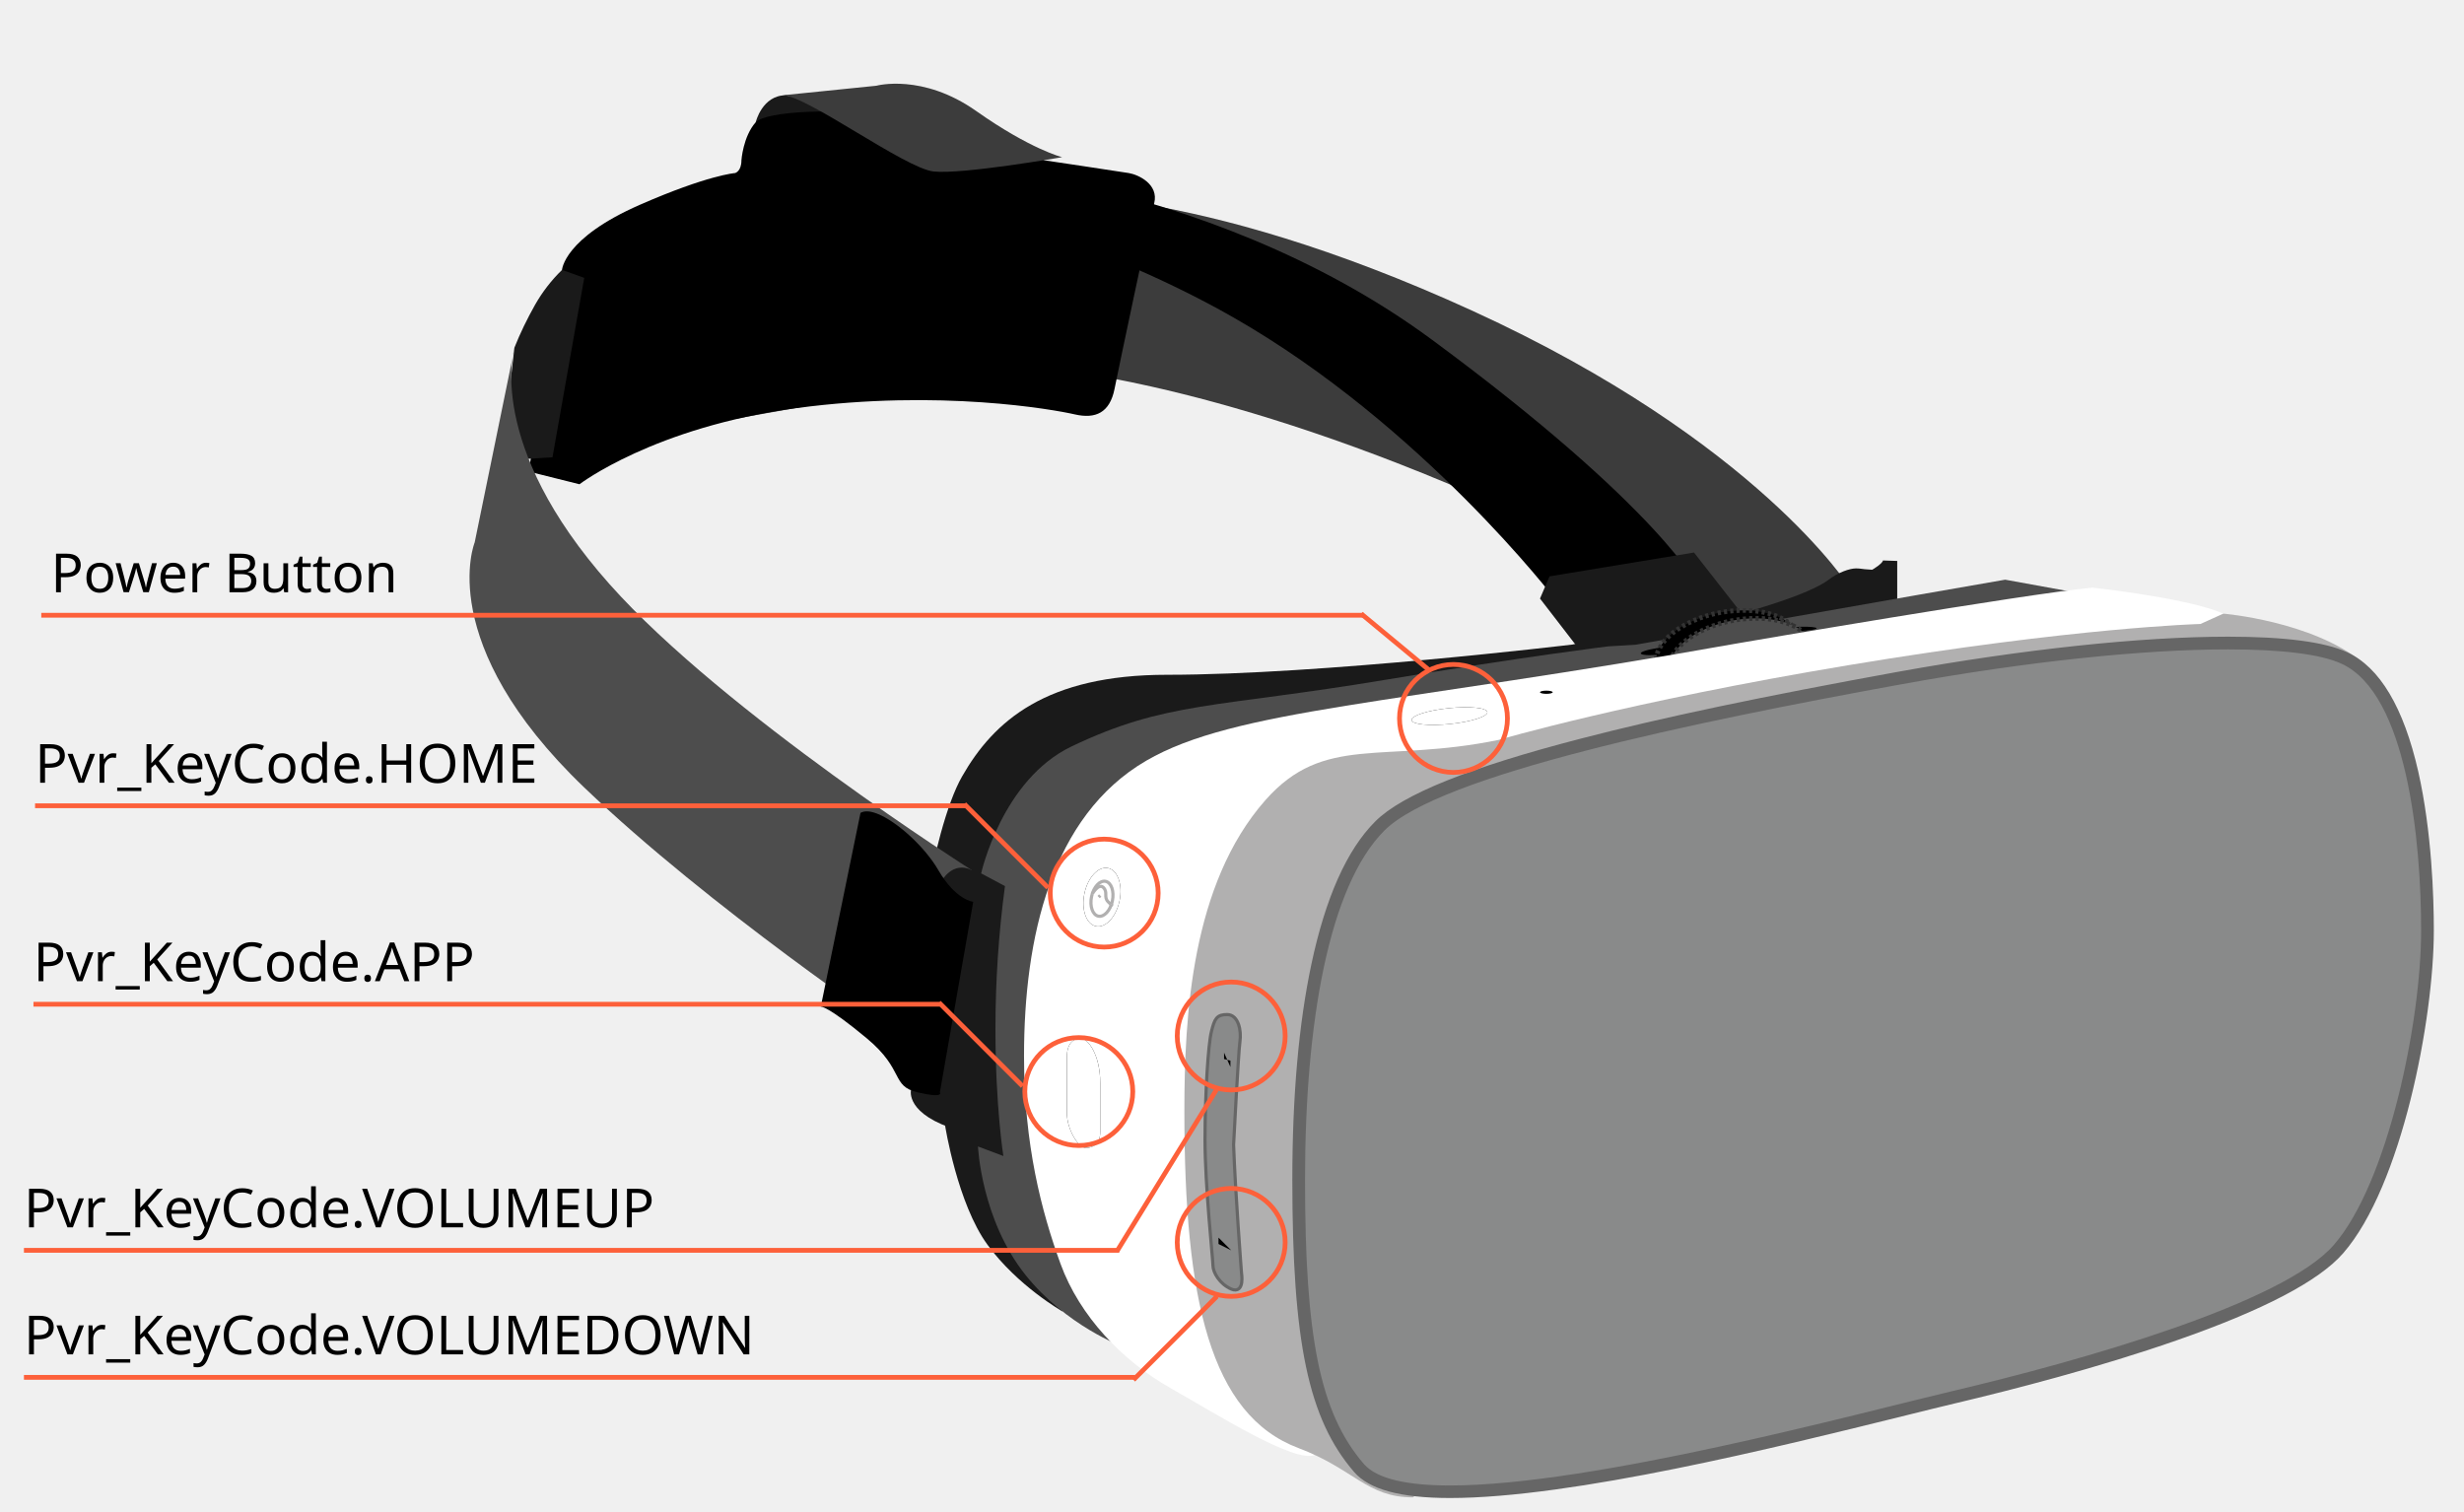
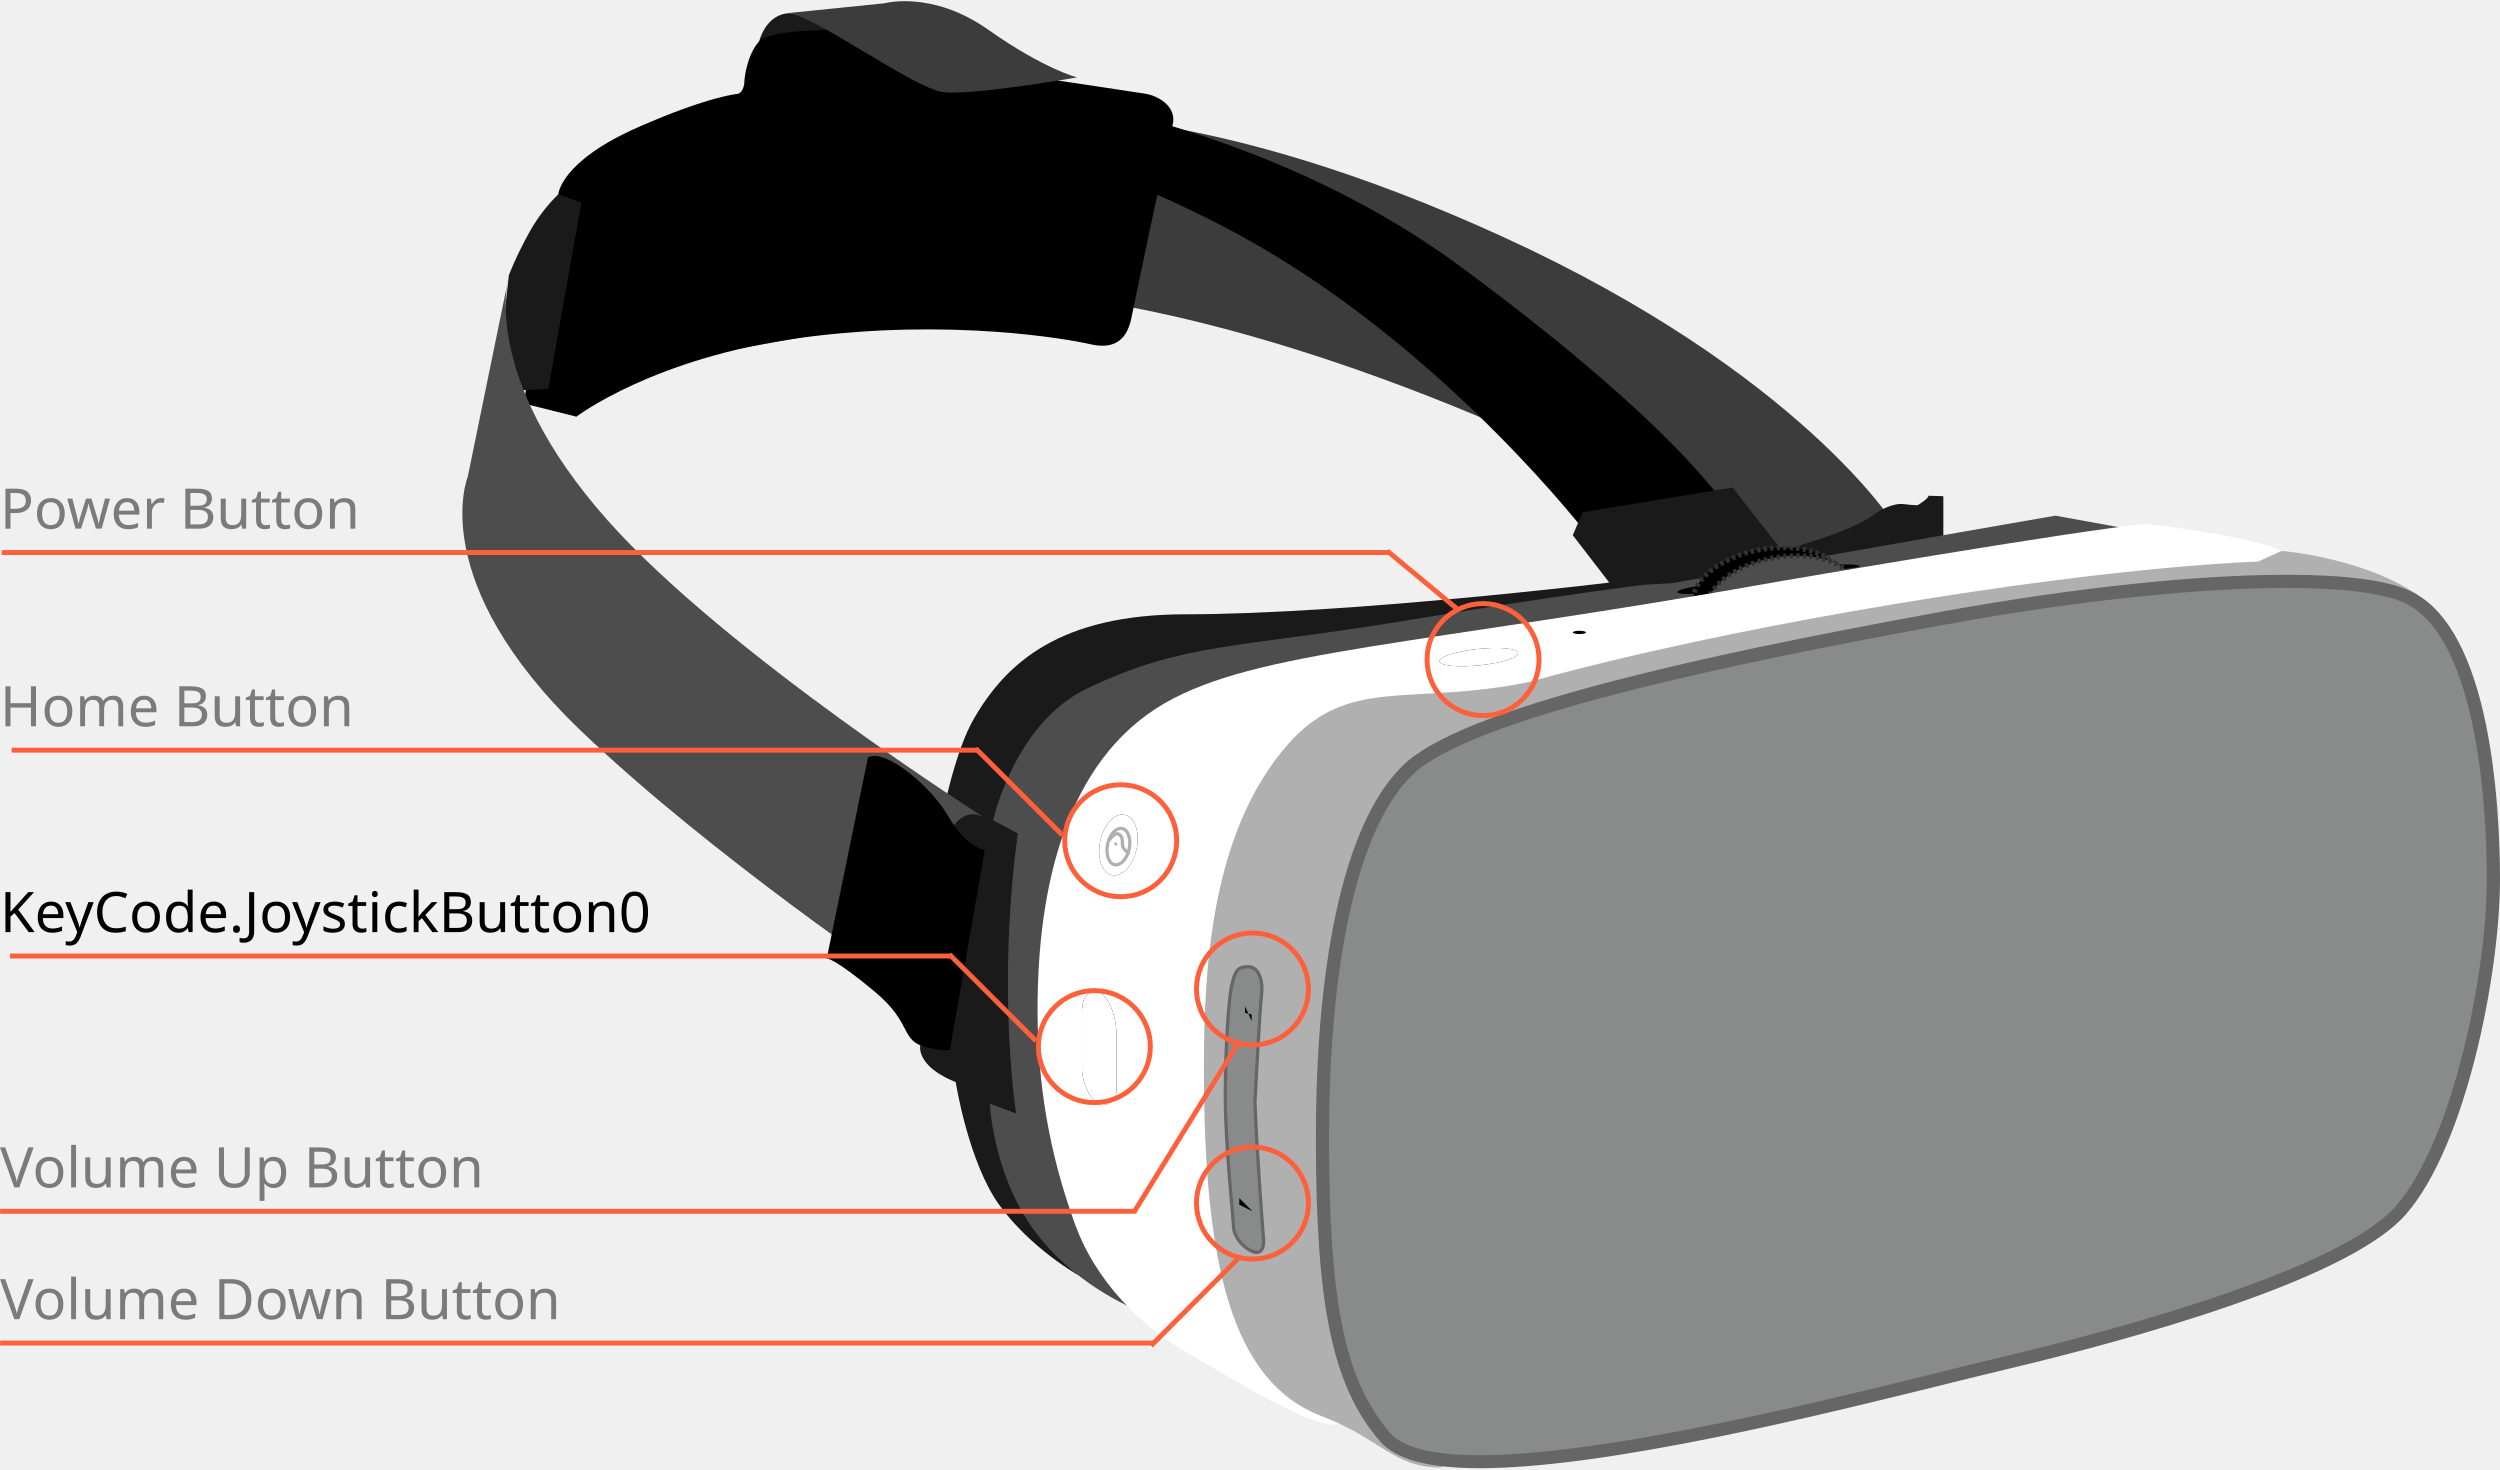
- <svg xmlns="http://www.w3.org/2000/svg" width="1552" height="952" viewBox="0 0 1552 952">
-   <g fill="none" fill-rule="evenodd">
-     <g transform="translate(295 52)">
-       <path d="M59 118l296-47s99-9 278 73 237 174 237 174l-4 26-55 7-193-98c-167-70-266-74-266-74L54.4 232" fill="#3C3C3C" fill-rule="nonzero" />
-       <path d="M374.1 773.9S346 758 327 732s-26.7-75-26.7-75L279 572s12-100 32-135 53-64 129-64c97 0 255-19 255-19l108-20s41-11 54-21c5.7-4.4 13-7 17-7 4.4 0 3.9 1 19 1M187 31l58-13-45-10c-15 0-19 17-19 17l6 6z" fill="#1A1A1A" fill-rule="nonzero" />
-       <path d="M172 49s1-15 9-24c6.2-6.9 51.2-9.6 92-3 52.6 8.5 90 27 90 27s47 7 53 8 19 7 16 19-22 102-25 117-12 19-25 16-85-16-175-4-137 48-137 48l-32-8 21-127s1-20 49-41c42.9-18.8 60-20 60-20s4-1 4-8z" fill="#000" fill-rule="nonzero" />
-       <path d="M73 123l-14-5c-6.7 6.5-12.4 13.9-17 22-4.9 8.7-9.3 17.7-13 27l-8 71 32-2 20-113z" fill="#1A1A1A" fill-rule="nonzero" />
-       <path d="M89 316c72 81 228 180 228 180l-47 103S152.4 520 73 444C-22 353 4 289.6 4 289.6l25-122S10.2 227.4 89 316z" fill="#4D4D4D" fill-rule="nonzero" />
-       <path d="M775 318s-23-49-168-156S278 48 278 48l-21-18s-65-3-67 8 3.7 15.9 9 17c5 1 12.2-.4 30 3 50.5 9.6 161.3 37.6 253 90 119 68 203 178 203 178l90-8z" fill="#000" fill-rule="nonzero" />
-       <path fill="#1A1A1A" fill-rule="nonzero" d="M712 373l102.7-22.4L772 296l-91 15-6 14z" />
-       <path d="M794 346.8V336s45-8 72-20c25.8-11.4 25-15 25-15l9 .3V328l-106 18.8zM278.8 634.7S275 650 309 660c13.4 3.9 34 11 34 11l-1-163s-5.8-2.4-25-12c-12-6-19 7-19 7l-19.2 131.7z" fill="#1A1A1A" fill-rule="nonzero" />
-       <path d="M1023 323.1l-55-10c-41 7-233 41-233 41l-17 1s-50 6-140 21c-108 18-138.3 13.5-198 42-44 21-57 80-57 80l15 8c-4 29.8-6 59.9-6 90 0 49.1 5 80 5 80l-16-6s2 46 30 81c25.5 31.9 61 45 61 45" fill="#4D4D4D" fill-rule="nonzero" />
-       <path d="M834 343c15-1 20 1 10 2-11.6 1.2-76 13-91 15s-22-1-3-4c0 0 69-12 84-13z" fill="#000" fill-rule="nonzero" />
-       <ellipse fill="#000" fill-rule="nonzero" transform="rotate(-10.19 793.571 359.207)" cx="793.571" cy="359.207" rx="46.099" ry="25.899" />
-       <path d="M798.153 384.697c25.058-4.503 43.32-19.567 40.79-33.645-2.53-14.079-24.895-21.84-49.953-17.336-25.058 4.504-43.32 19.568-40.79 33.646 2.53 14.078 24.895 21.84 49.953 17.335z" stroke="#333" stroke-width="3" stroke-dasharray="1.99,1.99" />
-       <ellipse fill="#4D4D4D" fill-rule="nonzero" transform="rotate(-10.19 801.572 364.206)" cx="801.572" cy="364.206" rx="46.099" ry="25.899" />
-       <path d="M806.153 389.697c25.058-4.504 43.32-19.568 40.79-33.646-2.53-14.078-24.895-21.84-49.953-17.335-25.058 4.503-43.32 19.567-40.79 33.645 2.53 14.079 24.895 21.84 49.953 17.336z" stroke="#333" stroke-width="3" stroke-dasharray="1.99,1.99" />
-       <path d="M1023 318.1s55 6 79 15 25 23 25 23-581 503-593.8 508.3c-12.8 5.3-61.2-25.3-91.2-42.3-30-17-57-45.1-69-78.1-12-33-23-75-23-130.9 0-74.1 17-151.1 77-186 56-32.5 155-35.1 373-74 0 0 180-31 223-35z" fill="#FFF" fill-rule="nonzero" />
-       <path d="M595 891.1c-29 0-37.2-17.9-72-31-56-21-72-94.1-72-212.1 0-60 4.4-143.1 51-196 37-42 74-23 147-38 0 0 81.2-23.9 220-47 144-24 222-26 222-26l14.4-6.5s55.6 4.6 87.6 30.6l-598 526z" fill="#B1B0B0" fill-rule="nonzero" />
-       <path d="M902 836.3c13.4-3.3 24.9-6.2 33.9-8.3 60.9-14.4 206.5-52.3 242.1-93.3 36.1-41.5 56-145 56-200.6 0-34.6-3.8-149.1-52.4-171.6-13.6-6.3-38.2-9.5-73.3-9.5-55 0-128.6 7.9-207.2 22.2-122.8 22.3-290.3 56.3-327.1 93.1-33 33-51.2 112.1-51.2 222.8 0 101.4 10 148.9 38 181.5 8.7 10.1 27.5 15 57.4 15 76.9 0 206.4-32.1 283.8-51.3z" fill="#898A8A" fill-rule="nonzero" />
-       <path d="M1108.4 357c-52.5 0-125.8 7.4-206.4 22.1-132 24-290 57-325 92s-50 121-50 220 9.3 146.7 37 178.9c8.4 9.7 28 13.6 54.4 13.6 89.9 0 257.3-45.5 316.6-59.5 81-19.1 208-55.1 240-92 34.3-39.5 55-141 55-198s-9-149-50-168c-13.1-6.1-38.1-9.1-71.6-9.1zm.1-8c35.6 0 60.8 3.3 74.9 9.8 20.6 9.5 35.6 34.8 44.8 75.2 8.5 37.7 9.8 78.8 9.8 100 0 56.2-20.3 161-57 203.2-15.1 17.5-50.4 36-105 55-49.3 17.2-102.9 31-139.2 39.6-9 2.1-20.5 5-33.9 8.3-77.6 19.2-207.4 51.4-284.6 51.4-31.2 0-50.9-5.4-60.4-16.4C529.1 841.7 519 793.5 519 691c0-52.4 4-98 12-135.7 8.9-41.9 22.4-72.2 40.3-90 16.9-16.9 59.4-34 129.8-52.2 50.9-13.2 114.2-26.5 199.5-42 78.8-14.2 152.6-22.1 207.9-22.1z" fill="#666" fill-rule="nonzero" />
-       <ellipse fill="#000" fill-rule="nonzero" transform="rotate(-5.999 617.968 399.012)" cx="617.968" cy="399.012" rx="23.999" ry="5" />
-       <ellipse fill="#FFF" fill-rule="nonzero" transform="rotate(-5.999 617.968 399.012)" cx="617.968" cy="399.012" rx="23.999" ry="5" />
-       <ellipse fill="#000" fill-rule="nonzero" transform="rotate(-78.229 399.102 513.057)" cx="399.102" cy="513.057" rx="18.701" ry="11.3" />
-       <ellipse fill="#FFF" fill-rule="nonzero" transform="rotate(-78.229 399.102 513.057)" cx="399.102" cy="513.057" rx="18.701" ry="11.3" />
-       <ellipse stroke="#B1B0B0" stroke-width="2" fill="#FFF" fill-rule="nonzero" transform="rotate(-78.229 399.097 514.059)" cx="399.097" cy="514.059" rx="11.2" ry="6.7" />
-       <ellipse fill="#000" fill-rule="nonzero" cx="679" cy="384" rx="4" ry="1" />
-       <path d="M485 604c1-7-1-16-7-16s-7 2-9 10-4 39-4 68 5 75 5 79 4 11 11 14 5-9 5-9-4-52-5-81c0 0 3-58 4-65z" stroke="#666" stroke-width="4" />
-       <path d="M485 604c1-7-1-16-7-16s-7 2-9 10-4 39-4 68 5 75 5 79 4 11 11 14 5-9 5-9-4-52-5-81c0 0 3-58 4-65z" fill="#898A8A" fill-rule="nonzero" />
-       <path d="M476 623v-3" />
-       <path fill="#000" fill-rule="nonzero" d="M480 620v-4l-4-1v-4M480.5 735.5l-8-4v-4M377 649c0 10 7 22 12 22s9-3 9-10v-31c0-18-8-28-12-28s-9 2-9 12v35z" />
-       <path d="M377 649c0 10 7 22 12 22s9-3 9-10v-31c0-18-8-28-12-28s-9 2-9 12v35z" fill="#FFF" fill-rule="nonzero" />
-       <path d="M257.3 460.4c12.6 4.8 30.4 21.2 38.7 35.6 11 19 22 20 22 20l-21 120s3 4-14 0-8-14-32-34c-25-20.8-29-20-29-20l25-122c2.5-1.5 6.1-1.2 10.3.4z" fill="#000" fill-rule="nonzero" />
-       <path d="M405.1 517.7s.9 1.3-2.1-1.7 0-6-3-9-7 4-7 4" stroke="#B1B0B0" stroke-width="2" fill="#FFF" fill-rule="nonzero" />
-       <path d="M397 513l1-1" stroke="#B1B0B0" stroke-width="2" />
-       <path d="M257 2s29-8 63 16 54 29 54 29-63 11-81 9-80-48-95-48l59-6z" fill="#3C3C3C" fill-rule="nonzero" />
+ <svg xmlns="http://www.w3.org/2000/svg" width="1518px" height="892px" viewBox="0 0 1518 892" version="1.1">
+   <defs />
+   <g id="Page-1" stroke="none" stroke-width="1" fill="none" fill-rule="evenodd">
+     <g id="PicoGoblinButtons">
+       <g id="Group" transform="translate(280, 0)">
+         <path d="M59,118 L355,71 C355,71 454,62 633,144 C812,226 870,318 870,318 L866,344 L811,351 L618,253 C451,183 352,179 352,179 L54.4,232" id="Shape" fill="#3C3C3C" fill-rule="nonzero" />
+         <path d="M374.1,773.9 C374.1,773.9 346,758 327,732 C308,706 300.3,657 300.3,657 L279,572 C279,572 291,472 311,437 C331,402 364,373 440,373 C537,373 695,354 695,354 L803,334 C803,334 844,323 857,313 C862.7,308.6 870,306 874,306 C878.4,306 877.9,307 893,307 L374.1,773.9 Z M187,31 L245,18 L200,8 C185,8 181,25 181,25 L187,31 Z" id="Shape" fill="#1A1A1A" fill-rule="nonzero" />
+         <path d="M172,49 C172,49 173,34 181,25 C187.2,18.1 232.2,15.4 273,22 C325.6,30.5 363,49 363,49 C363,49 410,56 416,57 C422,58 435,64 432,76 C429,88 410,178 407,193 C404,208 395,212 382,209 C369,206 297,193 207,205 C117,217 70,253 70,253 L38,245 L59,118 C59,118 60,98 108,77 C150.9,58.2 168,57 168,57 C168,57 172,56 172,49 Z" id="Shape" fill="#000000" fill-rule="nonzero" />
+         <path d="M73,123 L59,118 C52.3,124.5 46.6,131.9 42,140 C37.1,148.7 32.7,157.7 29,167 L21,238 L53,236 L73,123 Z" id="Shape" fill="#1A1A1A" fill-rule="nonzero" />
+         <path d="M89,316 C161,397 317,496 317,496 L270,599 C270,599 152.4,520 73,444 C-22,353 4,289.6 4,289.6 L29,167.6 C29,167.6 10.2,227.4 89,316 Z" id="Shape" fill="#4D4D4D" fill-rule="nonzero" />
+         <path d="M775,318 C775,318 752,269 607,162 C462,55 278,48 278,48 L257,30 C257,30 192,27 190,38 C188,49 193.7,53.9 199,55 C204,56 211.2,54.6 229,58 C279.5,67.6 390.3,95.6 482,148 C601,216 685,326 685,326 L775,318 Z" id="Shape" fill="#000000" fill-rule="nonzero" />
+         <polygon id="Shape" fill="#1A1A1A" fill-rule="nonzero" points="712 373 814.7 350.6 772 296 681 311 675 325" />
+         <path d="M794,346.8 L794,336 C794,336 839,328 866,316 C891.8,304.6 891,301 891,301 L900,301.3 L900,328 L794,346.8 Z M278.8,634.7 C278.8,634.7 275,650 309,660 C322.4,663.9 343,671 343,671 L342,508 C342,508 336.2,505.6 317,496 C305,490 298,503 298,503 L278.8,634.7 Z" id="Shape" fill="#1A1A1A" fill-rule="nonzero" />
+         <path d="M1023,323.1 L968,313.1 C927,320.1 735,354.1 735,354.1 L718,355.1 C718,355.1 668,361.1 578,376.1 C470,394.1 439.7,389.6 380,418.1 C336,439.1 323,498.1 323,498.1 L338,506.1 C334,535.9 332,566 332,596.1 C332,645.2 337,676.1 337,676.1 L321,670.1 C321,670.1 323,716.1 351,751.1 C376.5,783 412,796.1 412,796.1" id="Shape" fill="#4D4D4D" fill-rule="nonzero" />
+         <path d="M834,343 C849,342 854,344 844,345 C832.4,346.2 768,358 753,360 C738,362 731,359 750,356 C750,356 819,344 834,343 Z" id="Shape" fill="#000000" fill-rule="nonzero" />
+         <ellipse id="Oval" fill="#000000" fill-rule="nonzero" transform="translate(793.571, 359.207) rotate(-10.19) translate(-793.571, -359.207) " cx="793.571" cy="359.207" rx="46.099" ry="25.899" />
+         <path d="M798.153,384.697 C823.211,380.194 841.473,365.13 838.943,351.052 C836.413,336.973 814.048,329.212 788.99,333.716 C763.932,338.22 745.67,353.284 748.2,367.362 C750.73,381.44 773.095,389.202 798.153,384.697 Z" id="Shape" stroke="#333333" stroke-width="3" stroke-dasharray="1.99,1.99" />
+         <ellipse id="Oval" fill="#4D4D4D" fill-rule="nonzero" transform="translate(801.572, 364.206) rotate(-10.19) translate(-801.572, -364.206) " cx="801.572" cy="364.206" rx="46.099" ry="25.899" />
+         <path d="M806.153,389.697 C831.211,385.193 849.473,370.129 846.943,356.051 C844.413,341.973 822.048,334.211 796.99,338.716 C771.932,343.219 753.67,358.283 756.2,372.361 C758.73,386.44 781.095,394.201 806.153,389.697 Z" id="Shape" stroke="#333333" stroke-width="3" stroke-dasharray="1.99,1.99" />
+         <path d="M1023,318.1 C1023,318.1 1078,324.1 1102,333.1 C1126,342.1 1127,356.1 1127,356.1 C1127,356.1 546,859.1 533.2,864.4 C520.4,869.7 472,839.1 442,822.1 C412,805.1 385,777 373,744 C361,711 350,669 350,613.1 C350,539 367,462 427,427.1 C483,394.6 582,392 800,353.1 C800,353.1 980,322.1 1023,318.1 Z" id="Shape" fill="#FFFFFF" fill-rule="nonzero" />
+         <path d="M595,891.1 C566,891.1 557.8,873.2 523,860.1 C467,839.1 451,766 451,648 C451,588 455.4,504.9 502,452 C539,410 576,429 649,414 C649,414 730.2,390.1 869,367 C1013,343 1091,341 1091,341 L1105.4,334.5 C1105.4,334.5 1161,339.1 1193,365.1 L595,891.1 Z" id="Shape" fill="#B1B0B0" fill-rule="nonzero" />
+         <path d="M902,836.3 C915.4,833 926.9,830.1 935.9,828 C996.8,813.6 1142.4,775.7 1178,734.7 C1214.1,693.2 1234,589.7 1234,534.1 C1234,499.5 1230.2,385 1181.6,362.5 C1168,356.2 1143.4,353 1108.3,353 C1053.3,353 979.7,360.9 901.1,375.2 C778.3,397.5 610.8,431.5 574,468.3 C541,501.3 522.8,580.4 522.8,691.1 C522.8,792.5 532.8,840 560.8,872.6 C569.5,882.7 588.3,887.6 618.2,887.6 C695.1,887.6 824.6,855.5 902,836.3 Z" id="Shape" fill="#898A8A" fill-rule="nonzero" />
+         <path d="M1108.4,357 C1055.9,357 982.6,364.4 902,379.1 C770,403.1 612,436.1 577,471.1 C542,506.1 527,592.1 527,691.1 C527,790.1 536.3,837.8 564,870 C572.4,879.7 592,883.6 618.4,883.6 C708.3,883.6 875.7,838.1 935,824.1 C1016,805 1143,769 1175,732.1 C1209.3,692.6 1230,591.1 1230,534.1 C1230,477.1 1221,385.1 1180,366.1 C1166.9,360 1141.9,357 1108.4,357 Z M1108.5,349 C1144.1,349 1169.3,352.3 1183.4,358.8 C1204,368.3 1219,393.6 1228.2,434 C1236.7,471.7 1238,512.8 1238,534 C1238,590.2 1217.7,695 1181,737.2 C1165.9,754.7 1130.6,773.2 1076,792.2 C1026.7,809.4 973.1,823.2 936.8,831.8 C927.8,833.9 916.3,836.8 902.9,840.1 C825.3,859.3 695.5,891.5 618.3,891.5 C587.1,891.5 567.4,886.1 557.9,875.1 C529.1,841.7 519,793.5 519,691 C519,638.6 523,593 531,555.3 C539.9,513.4 553.4,483.1 571.3,465.3 C588.2,448.4 630.7,431.3 701.1,413.1 C752,399.9 815.3,386.6 900.6,371.1 C979.4,356.9 1053.2,349 1108.5,349 Z" id="Shape" fill="#666666" fill-rule="nonzero" />
+         <ellipse id="Oval" fill="#000000" fill-rule="nonzero" transform="translate(617.968, 399.012) rotate(-5.999) translate(-617.968, -399.012) " cx="617.968" cy="399.012" rx="23.999" ry="5" />
+         <ellipse id="Oval" fill="#FFFFFF" fill-rule="nonzero" transform="translate(617.968, 399.012) rotate(-5.999) translate(-617.968, -399.012) " cx="617.968" cy="399.012" rx="23.999" ry="5" />
+         <ellipse id="Oval" fill="#000000" fill-rule="nonzero" transform="translate(399.102, 513.057) rotate(-78.229) translate(-399.102, -513.057) " cx="399.102" cy="513.057" rx="18.701" ry="11.3" />
+         <ellipse id="Oval" fill="#FFFFFF" fill-rule="nonzero" transform="translate(399.102, 513.057) rotate(-78.229) translate(-399.102, -513.057) " cx="399.102" cy="513.057" rx="18.701" ry="11.3" />
+         <ellipse id="Oval" stroke="#B1B0B0" stroke-width="2" fill="#FFFFFF" fill-rule="nonzero" transform="translate(399.097, 514.059) rotate(-78.229) translate(-399.097, -514.059) " cx="399.097" cy="514.059" rx="11.2" ry="6.7" />
+         <ellipse id="Oval" fill="#000000" fill-rule="nonzero" cx="679" cy="384" rx="4" ry="1" />
+         <path d="M485,604 C486,597 484,588 478,588 C472,588 471,590 469,598 C467,606 465,637 465,666 C465,695 470,741 470,745 C470,749 474,756 481,759 C488,762 486,750 486,750 C486,750 482,698 481,669 C481,669 484,611 485,604 Z" id="Shape" stroke="#666666" stroke-width="4" />
+         <path d="M485,604 C486,597 484,588 478,588 C472,588 471,590 469,598 C467,606 465,637 465,666 C465,695 470,741 470,745 C470,749 474,756 481,759 C488,762 486,750 486,750 C486,750 482,698 481,669 C481,669 484,611 485,604 Z" id="Shape" fill="#898A8A" fill-rule="nonzero" />
+         <path d="M476,623 L476,620" id="Shape" />
+         <path d="M480,620 L480,616 L476,615 L476,611 L480,620 Z M480.5,735.5 L472.5,731.5 L472.5,727.5 L480.5,735.5 Z M377,649 C377,659 384,671 389,671 C394,671 398,668 398,661 L398,630 C398,612 390,602 386,602 C382,602 377,604 377,614 L377,649 Z" id="Shape" fill="#000000" fill-rule="nonzero" />
+         <path d="M377,649 C377,659 384,671 389,671 C394,671 398,668 398,661 L398,630 C398,612 390,602 386,602 C382,602 377,604 377,614 L377,649 Z" id="Shape" fill="#FFFFFF" fill-rule="nonzero" />
+         <path d="M257.3,460.4 C269.9,465.2 287.7,481.6 296,496 C307,515 318,516 318,516 L297,636 C297,636 300,640 283,636 C266,632 275,622 251,602 C226,581.2 222,582 222,582 L247,460 C249.5,458.5 253.1,458.8 257.3,460.4 Z" id="Shape" fill="#000000" fill-rule="nonzero" />
+         <path d="M405.1,517.7 C405.1,517.7 406,519 403,516 C400,513 403,510 400,507 C397,504 393,511 393,511" id="Shape" stroke="#B1B0B0" stroke-width="2" fill="#FFFFFF" fill-rule="nonzero" />
+         <path d="M397,513 L398,512" id="Shape" stroke="#B1B0B0" stroke-width="2" />
+         <path d="M257,2 C257,2 286,-6 320,18 C354,42 374,47 374,47 C374,47 311,58 293,56 C275,54 213,8 198,8 L257,2 Z" id="Shape" fill="#3C3C3C" fill-rule="nonzero" />
+       </g>
+       <circle id="Oval" stroke="#FD603A" stroke-width="3" cx="760.5" cy="730.5" r="34" />
+       <path d="M1.577,815.5 L698.5,815.5" id="Shape" stroke="#FD603A" stroke-width="3" stroke-linecap="square" />
+       <text id="Volume-Down-Button" fill="#7B7B7B" font-family="Verdana" font-size="34" font-weight="normal">
+         <tspan x="0" y="801">Volume Down Button</tspan>
+       </text>
+       <circle id="Oval" stroke="#FD603A" stroke-width="3" cx="760.5" cy="600.5" r="34" />
+       <circle id="Oval" stroke="#FD603A" stroke-width="3" cx="664.5" cy="635.5" r="34" />
+       <path d="M1.577,735.5 L688.497,735.5" id="Shape" stroke="#FD603A" stroke-width="3" stroke-linecap="square" />
+       <text id="Volume-Up-Button" fill="#7B7B7B" font-family="Verdana" font-size="34" font-weight="normal">
+         <tspan x="0" y="721">Volume Up Button</tspan>
+       </text>
+       <path d="M7.577,580.5 L575.497,580.5" id="Shape" stroke="#FD603A" stroke-width="3" stroke-linecap="square" />
+       <text id="KeyCode.JoystickButt" fill="#000000" font-family="Verdana" font-size="34" font-weight="normal">
+         <tspan x="0" y="566">KeyCode.JoystickButton0</tspan>
+       </text>
+       <path d="M750.5,765.5 L699.978,816.022 M577.5,580.5 L628.022,631.022" id="Shape" stroke="#FD603A" stroke-width="3" stroke-linecap="square" />
+       <circle id="Oval" stroke="#FD603A" stroke-width="3" cx="680.5" cy="510.5" r="34" />
+       <path d="M8.577,455.5 L591.497,455.5" id="Shape" stroke="#FD603A" stroke-width="3" stroke-linecap="square" />
+       <text id="Home-Button" fill="#7B7B7B" font-family="Verdana" font-size="34" font-weight="normal">
+         <tspan x="0" y="441">Home Button</tspan>
+       </text>
+       <path d="M593.5,455.5 L644.022,506.022" id="Shape" stroke="#FD603A" stroke-width="3" stroke-linecap="square" />
+       <circle id="Oval" stroke="#FD603A" stroke-width="3" cx="900.5" cy="400.5" r="34" />
+       <path d="M2.5,335.5 L842.5,335.5" id="Shape" stroke="#FD603A" stroke-width="3" stroke-linecap="square" />
+       <text id="Power-Button" fill="#7B7B7B" font-family="Verdana" font-size="34" font-weight="normal">
+         <tspan x="0" y="321">Power Button</tspan>
+       </text>
+       <path d="M843.5,335.5 L884.5,369.5 M750.5,635.5 L689.5,734.5" id="Shape" stroke="#FD603A" stroke-width="3" stroke-linecap="square" />
    </g>
-     <circle stroke="#FD603A" stroke-width="3" cx="775.5" cy="782.5" r="34" />
-     <path d="M16.577 867.5H713.5" stroke="#FD603A" stroke-width="3" stroke-linecap="square" />
-     <text font-family="Verdana" font-size="34" fill="#000">
-       <tspan x="15" y="853">Pvr_KeyCode.VOLUMEDOWN</tspan>
-     </text>
-     <circle stroke="#FD603A" stroke-width="3" cx="775.5" cy="652.5" r="34" />
-     <circle stroke="#FD603A" stroke-width="3" cx="679.5" cy="687.5" r="34" />
-     <path d="M16.577 787.5h686.92" stroke="#FD603A" stroke-width="3" stroke-linecap="square" />
-     <text font-family="Verdana" font-size="34" fill="#000">
-       <tspan x="15" y="773">Pvr_KeyCode.VOLUMEUP</tspan>
-     </text>
-     <path d="M22.577 632.5h567.92" stroke="#FD603A" stroke-width="3" stroke-linecap="square" />
-     <text font-family="Verdana" font-size="34" fill="#000">
-       <tspan x="21" y="618">Pvr_KeyCode.APP</tspan>
-     </text>
-     <path d="M765.5 817.5l-50.522 50.522M592.5 632.5l50.522 50.522" stroke="#FD603A" stroke-width="3" stroke-linecap="square" />
-     <circle stroke="#FD603A" stroke-width="3" cx="695.5" cy="562.5" r="34" />
-     <path d="M23.577 507.5h582.92" stroke="#FD603A" stroke-width="3" stroke-linecap="square" />
-     <text font-family="Verdana" font-size="34" fill="#000">
-       <tspan x="22" y="493">Pvr_KeyCode.HOME</tspan>
-     </text>
-     <path d="M608.5 507.5l50.522 50.522" stroke="#FD603A" stroke-width="3" stroke-linecap="square" />
-     <circle stroke="#FD603A" stroke-width="3" cx="915.5" cy="452.5" r="34" />
-     <path d="M27.5 387.5h830" stroke="#FD603A" stroke-width="3" stroke-linecap="square" />
-     <text font-family="Verdana" font-size="34" fill="#000">
-       <tspan x="32" y="373">Power Button</tspan>
-     </text>
-     <path d="M858.5 387.5l41 34M765.5 687.5l-61 99" stroke="#FD603A" stroke-width="3" stroke-linecap="square" />
  </g>
</svg>
